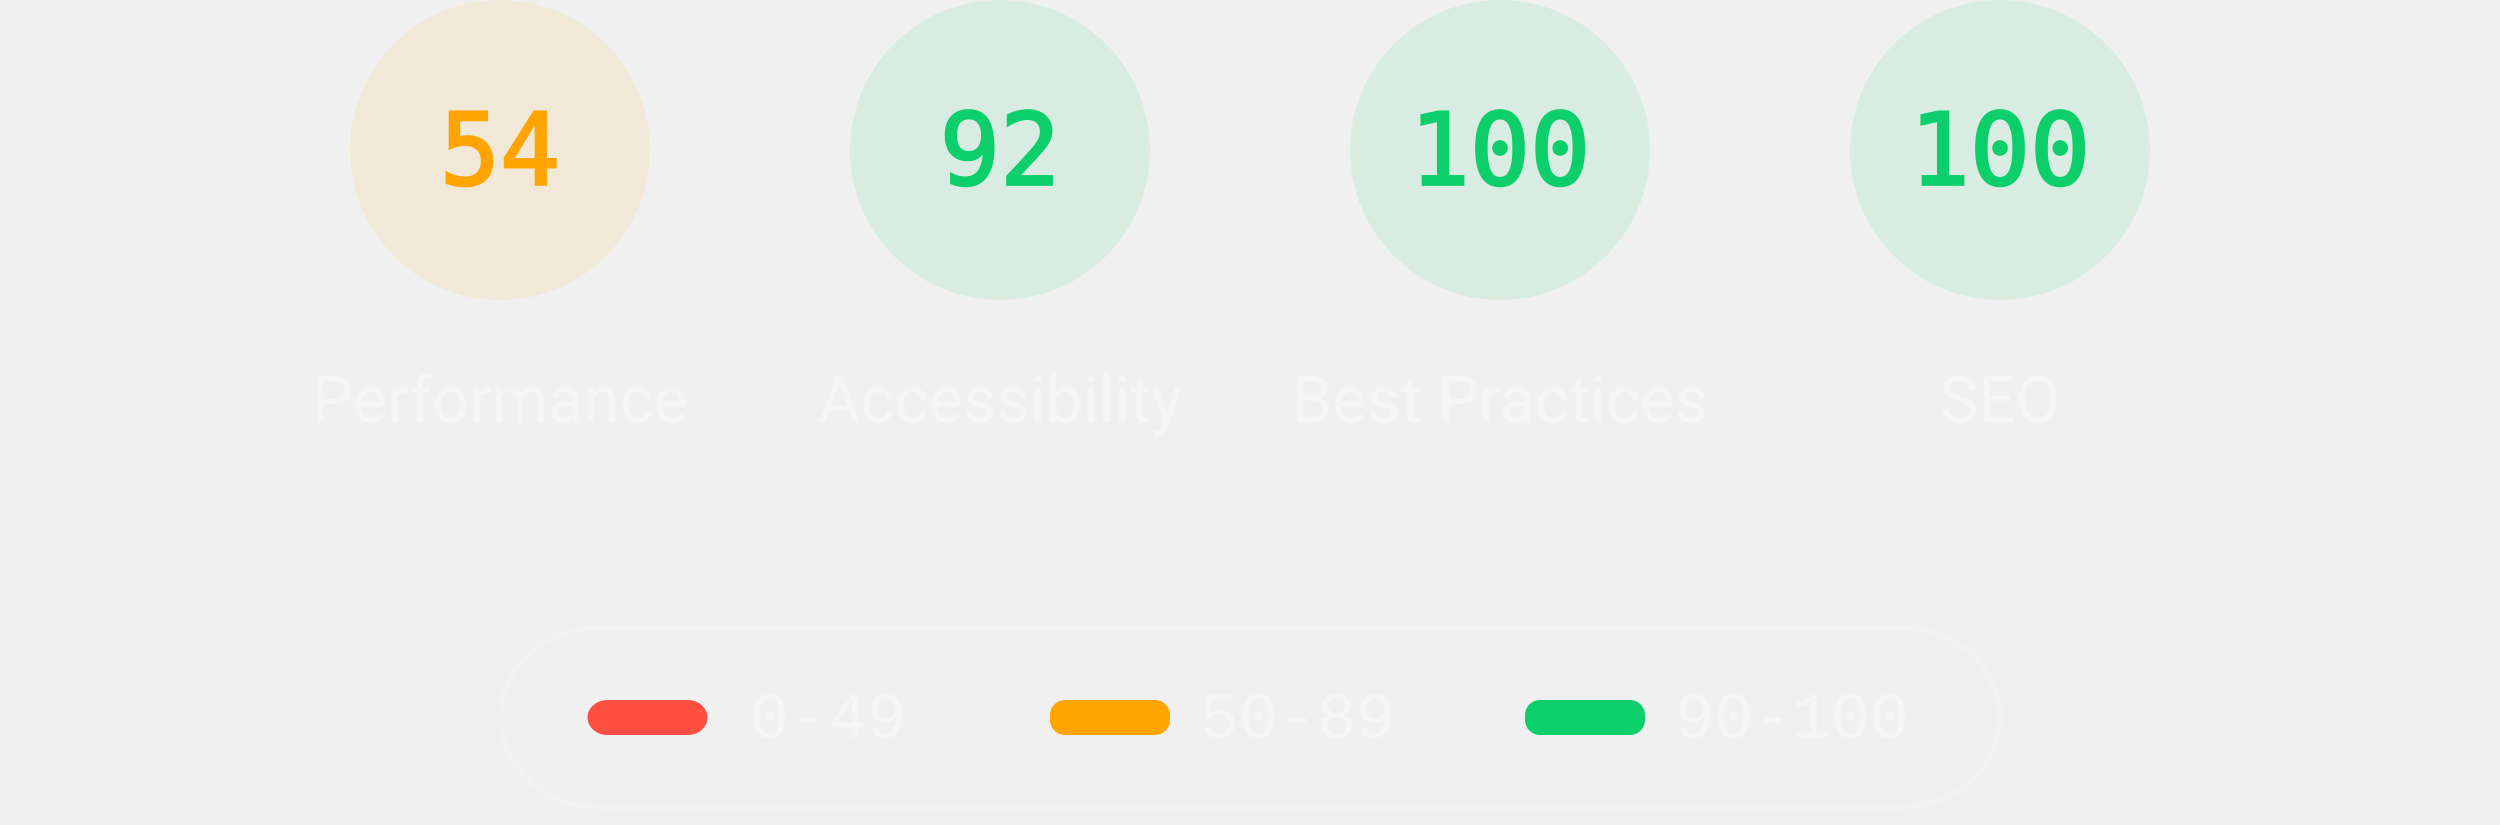
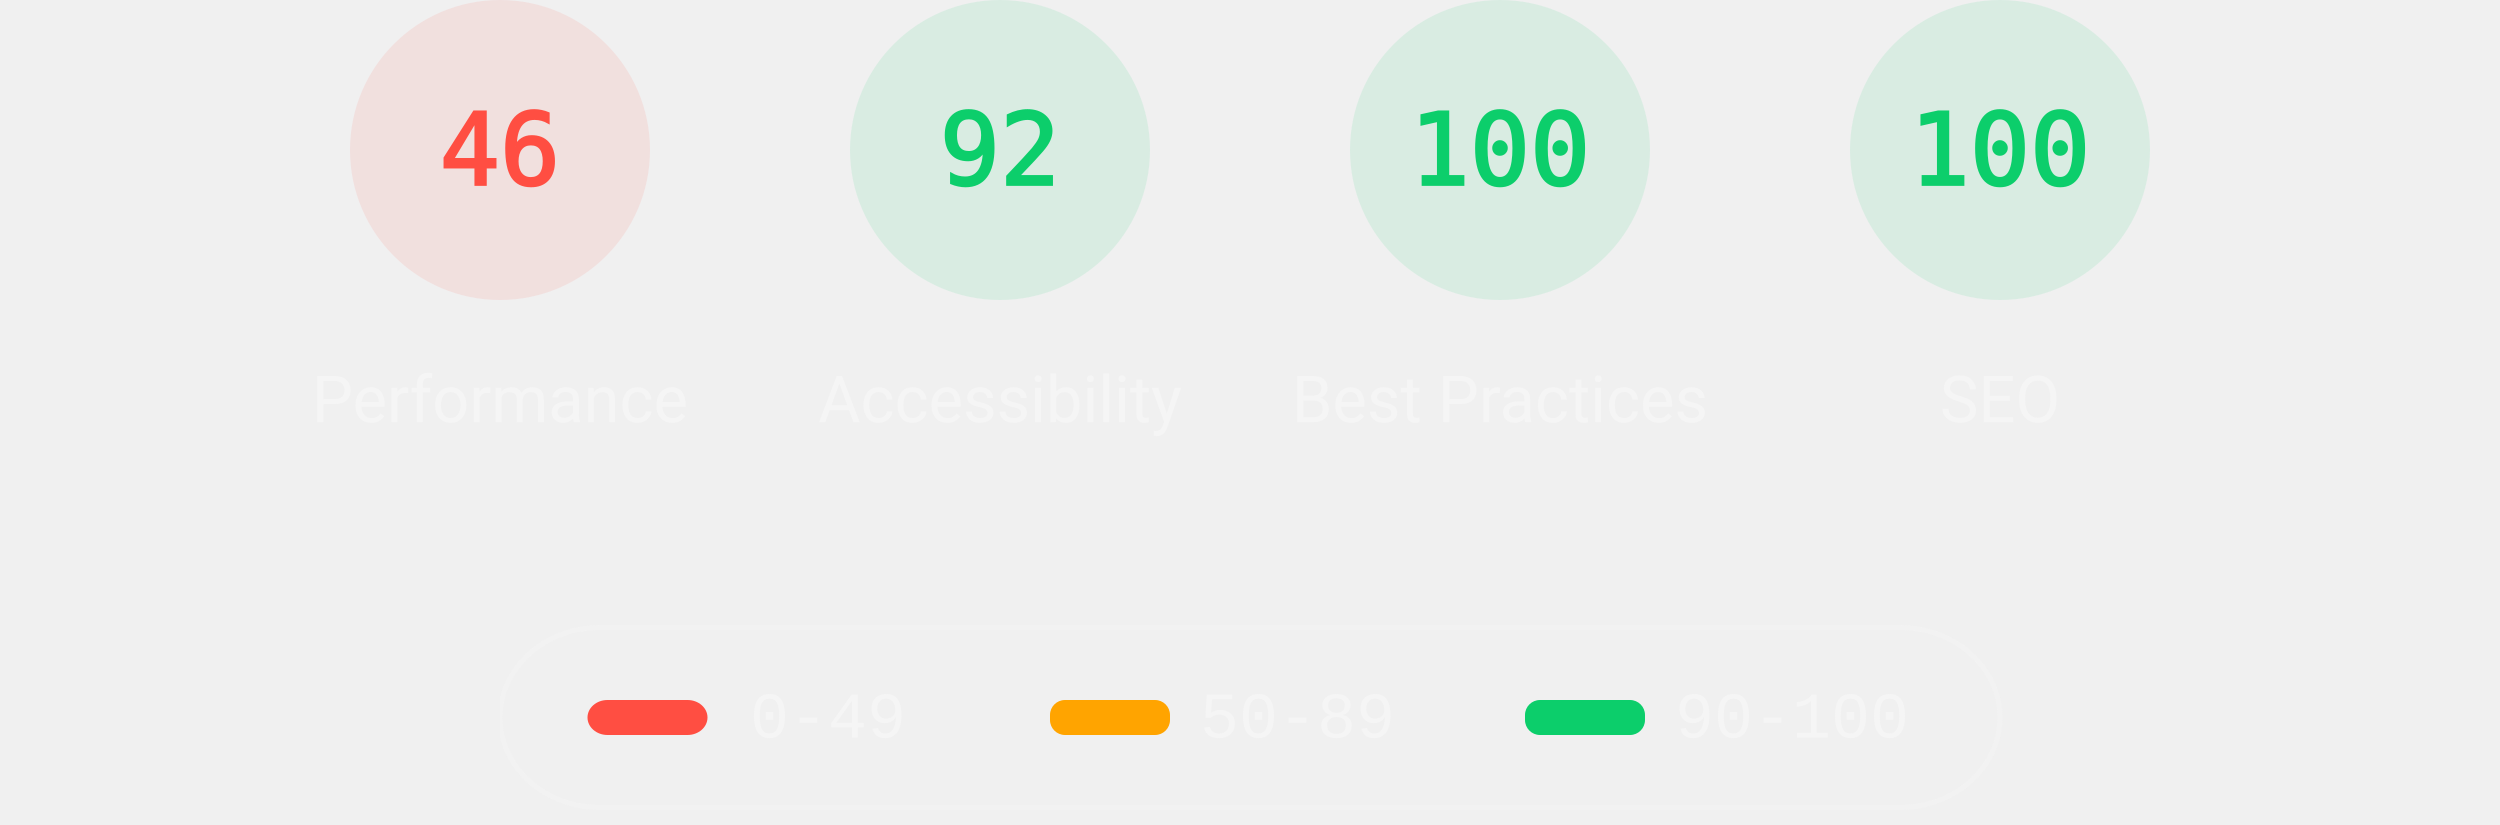
<svg xmlns="http://www.w3.org/2000/svg" class="theme--dark" fill="none" width="1000" height="330">
  <style>
			.gauge-base {
				opacity: 0.1
			}

			.gauge-arc {
				fill: none;
				animation-delay: 250ms;
				stroke-linecap: round;
				transform: rotate(-90deg);
				transform-origin: 100px 60px;
				animation: load-gauge 1s ease forwards
			}

			.guage-text {
				font-size: 40px;
				font-family: monospace;
				text-align: center
			}

			.guage-red {
				color: #ff4e42;
				fill: #ff4e42;
				stroke: #ff4e42
			}
			.guage-orange {
				color: #ffa400;
				fill: #ffa400;
				stroke: #ffa400
			}
			.guage-green {
				color: #0cce6b;
				fill: #0cce6b;
				stroke: #0cce6b
			}
			.theme--agnostic .guage-undefined {
				color: #5c5c5c;
				fill: #5c5c5c;
				stroke: #5c5c5c
			}
			.theme--light .guage-undefined {
				color: #1e1e1e;
				fill: #1e1e1e;
				stroke: #1e1e1e
			}
			.theme--dark .guage-undefined {
				color: #f5f5f5;
				fill: #f5f5f5;
				stroke: #f5f5f5
			}

			.guage-title {
				stroke: none;
				font-size: 26px;
				line-height: 26px;
				font-family: Roboto, Halvetica, Arial, sans-serif
			}
			.metric.guage-title {
				font-family: 'Courier New', Courier, monospace
			}
			.theme--agnostic .guage-title {
				color: #737373;
				fill: #737373
			}
			.theme--light .guage-title {
				color: #212121;
				fill: #212121
			}
			.theme--dark .guage-title {
				color: #f5f5f5;
				fill: #f5f5f5
			}

			@keyframes load-gauge {
				from {
					stroke-dasharray: 0 352.858
				}
			}
			.lh-gauge--pwa__disc {
				fill: #e0e0e0
			}
			.lh-gauge--pwa__logo {
				position: relative;
				fill: #b0b0b0
			}
			.lh-gauge--pwa__invisible {
				display: none
			}
			.lh-gauge--pwa__visible {
				display: inline
			}
			.guage-invisible {
				display: none
			}
			.lh-gauge--pwa__logo--primary-color {
				fill: #304ffe
			}
			.theme--agnostic .lh-gauge--pwa__logo--secondary-color {
				fill: #787878
			}
			.theme--light .lh-gauge--pwa__logo--secondary-color {
				fill: #3d3d3d
			}
			.theme--dark .lh-gauge--pwa__logo--secondary-color {
				fill: #d8b6b6
			}
			.theme--light #svg_2 {
				stroke: #00000022
			}
			.theme--agnostic #svg_2 {
				stroke: #616161
			}
			.theme--light #svg_2 {
				stroke: #00000022
			}
			.theme--dark #svg_2 {
				stroke: #f5f5f566
			}
		</style>
-   <svg class="guage-div guage-perf guage-orange" viewBox="0 0 200 200" width="200" height="200" x="100" y="0">
-     <circle class="gauge-base" r="56" cx="100" cy="60" stroke-width="8" />
-     <circle class="gauge-arc guage-arc-1" r="56" cx="100" cy="60" stroke-width="8" style="stroke-dasharray: 190.003, 351.858;" />
-     <text class="guage-text" x="100px" y="60px" alignment-baseline="central" dominant-baseline="central" text-anchor="middle">54</text>
+   <svg class="guage-div guage-perf guage-red" viewBox="0 0 200 200" width="200" height="200" x="100" y="0">
+     <circle class="gauge-base" r="56" cx="100" cy="60" stroke-width="8" />
+     <circle class="gauge-arc guage-arc-1" r="56" cx="100" cy="60" stroke-width="8" style="stroke-dasharray: 161.855, 351.858;" />
+     <text class="guage-text" x="100px" y="60px" alignment-baseline="central" dominant-baseline="central" text-anchor="middle">46</text>
    <text class="guage-title" x="100px" y="160px" alignment-baseline="central" dominant-baseline="central" text-anchor="middle">Performance</text>
  </svg>
  <svg class="guage-div guage-acc guage-green" viewBox="0 0 200 200" width="200" height="200" x="300" y="0">
    <circle class="gauge-base" r="56" cx="100" cy="60" stroke-width="8" />
    <circle class="gauge-arc guage-arc-2" r="56" cx="100" cy="60" stroke-width="8" style="stroke-dasharray: 323.709, 351.858;" />
    <text class="guage-text" x="100px" y="60px" alignment-baseline="central" dominant-baseline="central" text-anchor="middle">92</text>
    <text class="guage-title" x="100px" y="160px" alignment-baseline="central" dominant-baseline="central" text-anchor="middle">Accessibility</text>
  </svg>
  <svg class="guage-div guage-best guage-green" viewBox="0 0 200 200" width="200" height="200" x="500" y="0">
    <circle class="gauge-base" r="56" cx="100" cy="60" stroke-width="8" />
    <circle class="gauge-arc guage-arc-3" r="56" cx="100" cy="60" stroke-width="8" style="stroke-dasharray: 351.858, 351.858;" />
    <text class="guage-text" x="100px" y="60px" alignment-baseline="central" dominant-baseline="central" text-anchor="middle">100</text>
    <text class="guage-title" x="100px" y="160px" alignment-baseline="central" dominant-baseline="central" text-anchor="middle">Best Practices</text>
  </svg>
  <svg class="guage-div guage-seo guage-green" viewBox="0 0 200 200" width="200" height="200" x="700" y="0">
    <circle class="gauge-base" r="56" cx="100" cy="60" stroke-width="8" />
    <circle class="gauge-arc guage-arc-4" r="56" cx="100" cy="60" stroke-width="8" style="stroke-dasharray: 351.858, 351.858;" />
    <text class="guage-text" x="100px" y="60px" alignment-baseline="central" dominant-baseline="central" text-anchor="middle">100</text>
    <text class="guage-title" x="100px" y="160px" alignment-baseline="central" dominant-baseline="central" text-anchor="middle">SEO</text>
  </svg>
  <svg class="guage-div guage-pwa guage-invisible" viewBox="0 0 200 200" width="200" height="200" x="900" y="0">
    <svg viewBox="0 0 60 60" width="112" height="112" x="44" y="4">
      <defs>
        <linearGradient id="lh-gauge--pwa__check-circle__gradient-0" x1="50%" y1="0%" x2="50%" y2="100%">
          <stop stop-color="#00C852" offset="0%" />
          <stop stop-color="#009688" offset="100%" />
        </linearGradient>
        <linearGradient id="lh-gauge--pwa__installable__shadow-gradient-0" x1="76.056%" x2="24.111%" y1="82.995%" y2="24.735%">
          <stop stop-color="#A5D6A7" offset="0%" />
          <stop stop-color="#80CBC4" offset="100%" />
        </linearGradient>
        <linearGradient id="lh-gauge--pwa__fast-reliable__shadow-gradient-0" x1="76.056%" y1="82.995%" x2="25.678%" y2="26.493%">
          <stop stop-color="#64B5F6" offset="0%" />
          <stop stop-color="#2979FF" offset="100%" />
        </linearGradient>
        <g id="lh-gauge--pwa__fast-reliable-badge-0">
          <circle fill="#FFFFFF" cx="10" cy="10" r="10" />
          <path fill="#304FFE" d="M10 3.58l5.25 2.34v3.5c0 3.23-2.24 6.26-5.25 7-3.01-.74-5.25-3.77-5.25-7v-3.5L10 3.58zm-.47 10.74l2.76-4.83.03-.07c.04-.08 0-.24-.22-.24h-1.64l.47-3.26h-.47l-2.7 4.77c-.02.01.05-.1-.04.05-.09.16-.1.31.18.31h1.63l-.47 3.27h.47z" />
        </g>
        <g id="lh-gauge--pwa__installable-badge-0">
          <circle fill="#FFFFFF" cx="10" cy="10" r="10" />
          <path fill="#009688" d="M10 4.167A5.835 5.835 0 0 0 4.167 10 5.835 5.835 0 0 0 10 15.833 5.835 5.835 0 0 0 15.833 10 5.835 5.835 0 0 0 10 4.167zm2.917 6.416h-2.334v2.334H9.417v-2.334H7.083V9.417h2.334V7.083h1.166v2.334h2.334v1.166z" />
        </g>
      </defs>
      <g stroke="none" fill-rule="nonzero">
        <circle class="lh-gauge--pwa__disc" cx="30" cy="30" r="30" />
        <g class="lh-gauge--pwa__logo">
          <path d="M35.66 19.39l.7-1.75h2L37.4 15 38.6 12l3.4 9h-2.51l-.58-1.61z" />
          <path d="M33.52 21l3.65-9h-2.42l-2.5 5.82L30.5 12h-1.86l-1.9 5.82-1.35-2.65-1.21 3.72L25.4 21h2.38l1.72-5.2 1.64 5.2z" />
          <path fill-rule="nonzero" d="M20.3 17.91h1.48c.45 0 .85-.05 1.2-.15l.39-1.18 1.07-3.3a2.64 2.64 0 0 0-.28-.37c-.55-.6-1.36-.91-2.42-.91H18v9h2.3V17.9zm1.96-3.84c.22.22.33.5.33.87 0 .36-.1.65-.29.87-.2.23-.59.35-1.15.35h-.86v-2.41h.87c.52 0 .89.1 1.1.32z" />
        </g>
        <rect class="lh-gauge--pwa__component lh-gauge--pwa__na-line lh-gauge--pwa__invisible" fill="#FFFFFF" x="20" y="32" width="20" height="4" rx="2" />
        <g class="lh-gauge--pwa__component lh-gauge--pwa__fast-reliable-badge lh-gauge--pwa__invisible" transform="translate(20, 29)">
          <path fill="url(#lh-gauge--pwa__fast-reliable__shadow-gradient-0)" d="M33.63 19.49A30 30 0 0 1 16.2 30.36L3 17.14 17.14 3l16.49 16.49z" />
          <use href="#lh-gauge--pwa__fast-reliable-badge-0" />
        </g>
        <g class="lh-gauge--pwa__component lh-gauge--pwa__installable-badge lh-gauge--pwa__invisible" transform="translate(20, 29)">
          <path fill="url(#lh-gauge--pwa__installable__shadow-gradient-0)" d="M33.629 19.487c-4.272 5.453-10.391 9.39-17.415 10.869L3 17.142 17.142 3 33.63 19.487z" />
          <use href="#lh-gauge--pwa__installable-badge-0" />
        </g>
        <g class="lh-gauge--pwa__component lh-gauge--pwa__fast-reliable-installable-badges lh-gauge--pwa__invisible">
          <g transform="translate(8, 29)">
            <path fill="url(#lh-gauge--pwa__fast-reliable__shadow-gradient-0)" d="M16.321 30.463L3 17.143 17.142 3l22.365 22.365A29.864 29.864 0 0 1 22 31c-1.942 0-3.84-.184-5.679-.537z" />
            <use href="#lh-gauge--pwa__fast-reliable-badge-0" />
          </g>
          <g transform="translate(32, 29)">
            <path fill="url(#lh-gauge--pwa__installable__shadow-gradient-0)" d="M25.982 11.84a30.107 30.107 0 0 1-13.08 15.203L3 17.143 17.142 3l8.84 8.84z" />
            <use href="#lh-gauge--pwa__installable-badge-0" />
          </g>
        </g>
        <g class="lh-gauge--pwa__component lh-gauge--pwa__check-circle lh-gauge--pwa__invisible" transform="translate(18, 28)">
          <circle fill="#FFFFFF" cx="12" cy="12" r="12" />
          <path fill="url(#lh-gauge--pwa__check-circle__gradient-0)" d="M12 2a10 10 0 1 0 0 20 10 10 0 0 0 0-20zm-2 15l-5-5 1.41-1.41L10 14.17l7.59-7.59L19 8l-9 9z" />
        </g>
      </g>
    </svg>
    <text class="guage-title" y="160px" alignment-baseline="central" dominant-baseline="central" text-anchor="middle">
      <tspan x="100px" dy="-6px">Progressive</tspan>
      <tspan x="100px" dy="30px">Web App</tspan>
    </text>
  </svg>
  <svg width="604" height="76" x="200" y="250">
    <g>
      <rect fill="none" id="canvas_background" height="80" width="604" y="-1" x="-1" />
      <g display="none" overflow="visible" y="0" x="0" height="100%" width="100%" id="canvasGrid">
        <rect fill="url(#gridpattern)" stroke-width="0" y="0" x="0" height="100%" width="100%" />
      </g>
    </g>
    <g>
      <rect fill-opacity="0" stroke-width="2" rx="40" id="svg_2" height="72" width="600" y="1" x="0" fill="#000000" />
      <rect stroke="#000" rx="8" id="svg_3" height="14" width="48" y="30" x="35" stroke-opacity="null" stroke-width="0" fill="#ff4e42" />
      <rect stroke="#000" rx="6" id="svg_4" height="14" width="48" y="30" x="220" stroke-opacity="null" stroke-width="0" fill="#ffa400" />
      <rect stroke="#000" rx="6" id="svg_5" height="14" width="48" y="30" x="410" stroke-opacity="null" stroke-width="0" fill="#0cce6b" />
      <text class="metric guage-title" xml:space="preserve" text-anchor="start" font-size="26" id="svg_6" y="45" x="100" stroke-opacity="null" stroke-width="0" stroke="#000">0-49</text>
      <text class="metric guage-title" xml:space="preserve" text-anchor="start" font-size="26" id="svg_7" y="45" x="280" stroke-opacity="null" stroke-width="0" stroke="#000">50-89</text>
      <text class="metric guage-title" xml:space="preserve" text-anchor="start" font-size="26" id="svg_8" y="45" x="470" stroke-opacity="null" stroke-width="0" stroke="#000">90-100</text>
    </g>
  </svg>
</svg>
